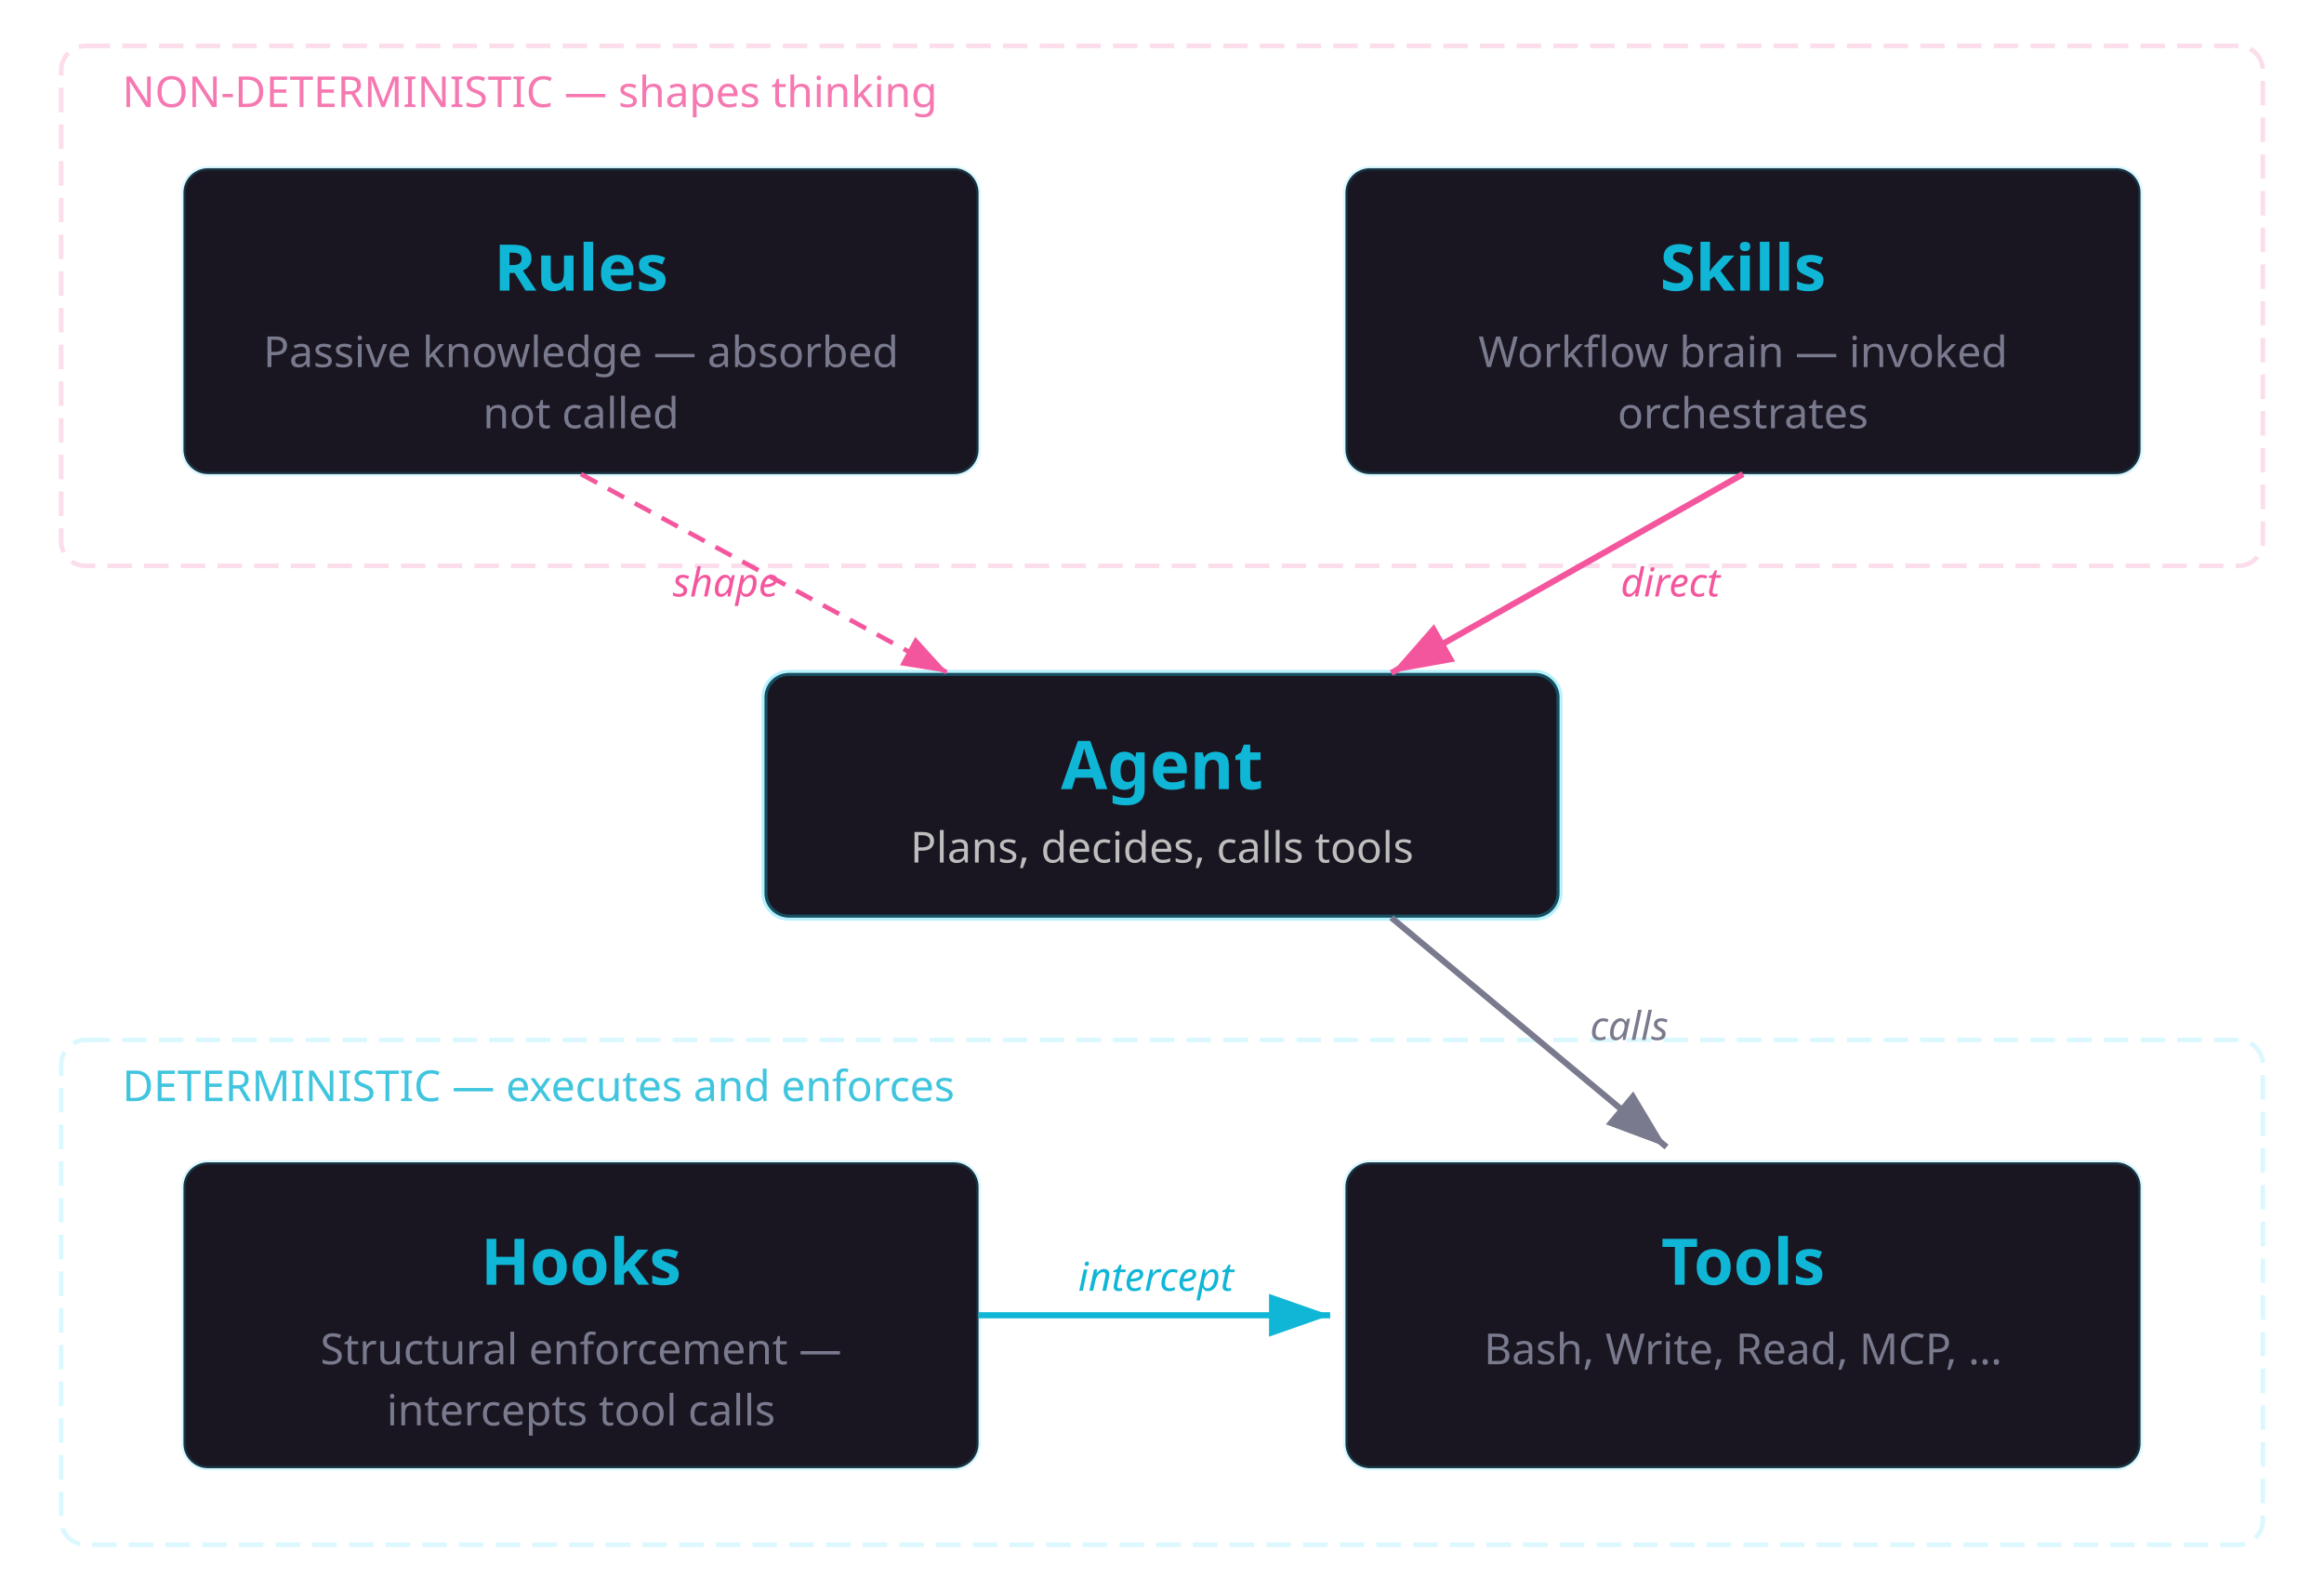
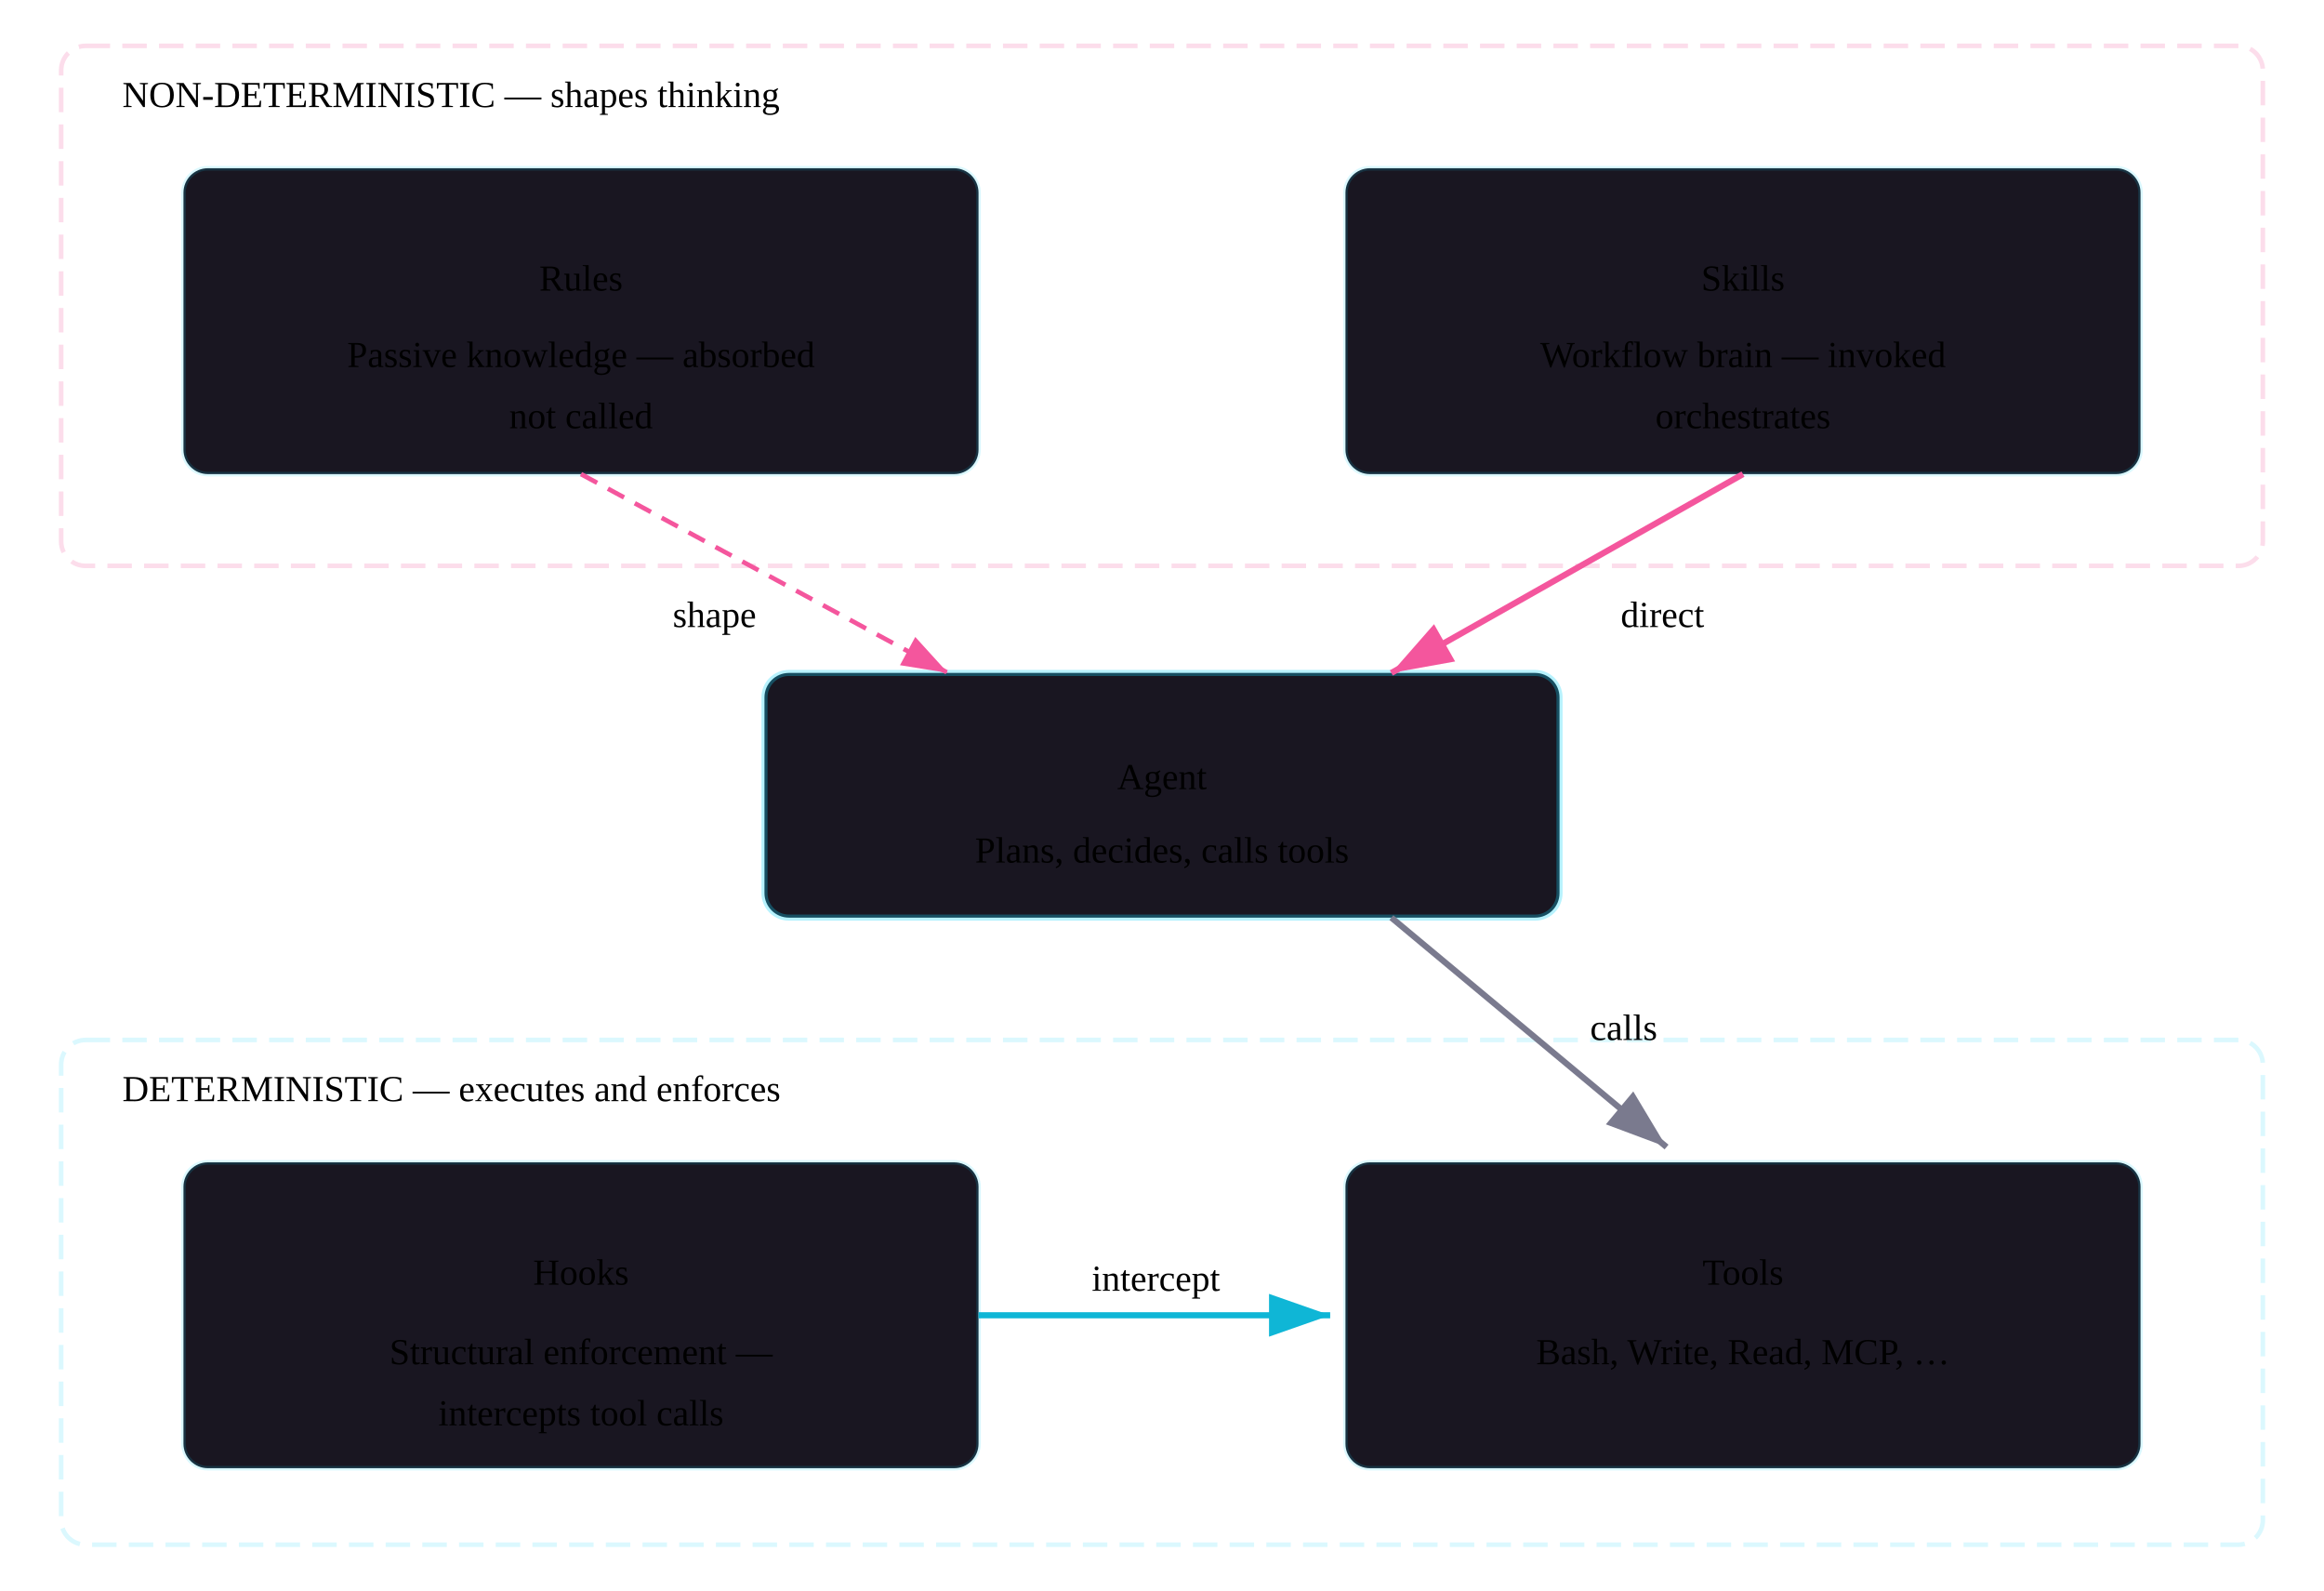
<svg xmlns="http://www.w3.org/2000/svg" width="100%" viewBox="0 0 760 520">
  <defs>
    <marker id="id-arr" markerWidth="10" markerHeight="7" refX="10" refY="3.5" orient="auto">
      <polygon points="0 0, 10 3.5, 0 7" fill="#7a7a8e" />
    </marker>
    <marker id="id-arr-accent" markerWidth="10" markerHeight="7" refX="10" refY="3.5" orient="auto">
      <polygon points="0 0, 10 3.5, 0 7" fill="#f4569d" />
    </marker>
    <marker id="id-arr-cyan" markerWidth="10" markerHeight="7" refX="10" refY="3.5" orient="auto">
      <polygon points="0 0, 10 3.5, 0 7" fill="#0fb6d6" />
    </marker>
  </defs>
  <rect x="20" y="15" width="720" height="170" rx="8" fill="none" stroke="rgba(244, 86, 157, 0.2)" stroke-width="1.5" stroke-dasharray="8,4" />
-   <text x="40" y="35" fill="#f4569d" font-family="Rubik, system-ui, sans-serif" font-size="14" font-weight="500" opacity="0.8">NON-DETERMINISTIC — shapes thinking</text>
+   <text x="40" y="35" class="svg-group-label svg-pink">NON-DETERMINISTIC — shapes thinking</text>
  <rect x="60" y="55" width="260" height="100" rx="8" fill="#191621" stroke="rgba(14, 210, 247, 0.15)" stroke-width="1.5" />
-   <text x="190" y="95" text-anchor="middle" fill="#0fb6d6" font-family="Rubik, system-ui, sans-serif" font-size="21" font-weight="600">Rules</text>
-   <text x="190" y="120" text-anchor="middle" fill="#7a7a8e" font-family="Rubik, system-ui, sans-serif" font-size="14">Passive knowledge — absorbed</text>
-   <text x="190" y="140" text-anchor="middle" fill="#7a7a8e" font-family="Rubik, system-ui, sans-serif" font-size="14">not called</text>
+   <text x="190" y="95" text-anchor="middle" class="svg-heading svg-accent">Rules</text>
+   <text x="190" y="120" text-anchor="middle" class="svg-body svg-muted">Passive knowledge — absorbed</text>
+   <text x="190" y="140" text-anchor="middle" class="svg-body svg-muted">not called</text>
  <rect x="440" y="55" width="260" height="100" rx="8" fill="#191621" stroke="rgba(14, 210, 247, 0.15)" stroke-width="1.5" />
-   <text x="570" y="95" text-anchor="middle" fill="#0fb6d6" font-family="Rubik, system-ui, sans-serif" font-size="21" font-weight="600">Skills</text>
-   <text x="570" y="120" text-anchor="middle" fill="#7a7a8e" font-family="Rubik, system-ui, sans-serif" font-size="14">Workflow brain — invoked</text>
-   <text x="570" y="140" text-anchor="middle" fill="#7a7a8e" font-family="Rubik, system-ui, sans-serif" font-size="14">orchestrates</text>
+   <text x="570" y="95" text-anchor="middle" class="svg-heading svg-accent">Skills</text>
+   <text x="570" y="120" text-anchor="middle" class="svg-body svg-muted">Workflow brain — invoked</text>
+   <text x="570" y="140" text-anchor="middle" class="svg-body svg-muted">orchestrates</text>
  <rect x="250" y="220" width="260" height="80" rx="8" fill="#191621" stroke="rgba(14, 210, 247, 0.3)" stroke-width="2" />
-   <text x="380" y="258" text-anchor="middle" fill="#0fb6d6" font-family="Rubik, system-ui, sans-serif" font-size="22" font-weight="600">Agent</text>
-   <text x="380" y="282" text-anchor="middle" fill="#bebebe" font-family="Rubik, system-ui, sans-serif" font-size="14">Plans, decides, calls tools</text>
+   <text x="380" y="258" text-anchor="middle" class="svg-heading svg-accent">Agent</text>
+   <text x="380" y="282" text-anchor="middle" class="svg-body svg-fg">Plans, decides, calls tools</text>
  <rect x="20" y="340" width="720" height="165" rx="8" fill="none" stroke="rgba(14, 210, 247, 0.15)" stroke-width="1.5" stroke-dasharray="8,4" />
-   <text x="40" y="360" fill="#0fb6d6" font-family="Rubik, system-ui, sans-serif" font-size="14" font-weight="500" opacity="0.8">DETERMINISTIC — executes and enforces</text>
+   <text x="40" y="360" class="svg-group-label svg-accent">DETERMINISTIC — executes and enforces</text>
  <rect x="60" y="380" width="260" height="100" rx="8" fill="#191621" stroke="rgba(14, 210, 247, 0.15)" stroke-width="1.5" />
-   <text x="190" y="420" text-anchor="middle" fill="#0fb6d6" font-family="Rubik, system-ui, sans-serif" font-size="21" font-weight="600">Hooks</text>
-   <text x="190" y="446" text-anchor="middle" fill="#7a7a8e" font-family="Rubik, system-ui, sans-serif" font-size="14">Structural enforcement —</text>
-   <text x="190" y="466" text-anchor="middle" fill="#7a7a8e" font-family="Rubik, system-ui, sans-serif" font-size="14">intercepts tool calls</text>
+   <text x="190" y="420" text-anchor="middle" class="svg-heading svg-accent">Hooks</text>
+   <text x="190" y="446" text-anchor="middle" class="svg-body svg-muted">Structural enforcement —</text>
+   <text x="190" y="466" text-anchor="middle" class="svg-body svg-muted">intercepts tool calls</text>
  <rect x="440" y="380" width="260" height="100" rx="8" fill="#191621" stroke="rgba(14, 210, 247, 0.15)" stroke-width="1.5" />
-   <text x="570" y="420" text-anchor="middle" fill="#0fb6d6" font-family="Rubik, system-ui, sans-serif" font-size="21" font-weight="600">Tools</text>
-   <text x="570" y="446" text-anchor="middle" fill="#7a7a8e" font-family="Rubik, system-ui, sans-serif" font-size="14">Bash, Write, Read, MCP, …</text>
+   <text x="570" y="420" text-anchor="middle" class="svg-heading svg-accent">Tools</text>
+   <text x="570" y="446" text-anchor="middle" class="svg-body svg-muted">Bash, Write, Read, MCP, …</text>
  <path d="M 190 155 L 310 220" fill="none" stroke="#f4569d" stroke-width="1.5" stroke-dasharray="6,4" marker-end="url(#id-arr-accent)" />
-   <text x="220" y="195" fill="#f4569d" font-family="Rubik, system-ui, sans-serif" font-size="13" font-style="italic">shape</text>
+   <text x="220" y="205" class="svg-label svg-pink">shape</text>
  <line x1="570" y1="155" x2="455" y2="220" stroke="#f4569d" stroke-width="2" marker-end="url(#id-arr-accent)" />
-   <text x="530" y="195" fill="#f4569d" font-family="Rubik, system-ui, sans-serif" font-size="13" font-style="italic">direct</text>
+   <text x="530" y="205" class="svg-label svg-pink">direct</text>
  <line x1="455" y1="300" x2="545" y2="375" stroke="#7a7a8e" stroke-width="2" marker-end="url(#id-arr)" />
-   <text x="520" y="340" fill="#7a7a8e" font-family="Rubik, system-ui, sans-serif" font-size="13" font-style="italic">calls</text>
+   <text x="520" y="340" class="svg-label svg-muted">calls</text>
  <line x1="320" y1="430" x2="435" y2="430" stroke="#0fb6d6" stroke-width="2" marker-end="url(#id-arr-cyan)" />
-   <text x="378" y="422" text-anchor="middle" fill="#0fb6d6" font-family="Rubik, system-ui, sans-serif" font-size="13" font-style="italic">intercept</text>
+   <text x="378" y="422" text-anchor="middle" class="svg-label svg-accent">intercept</text>
</svg>
